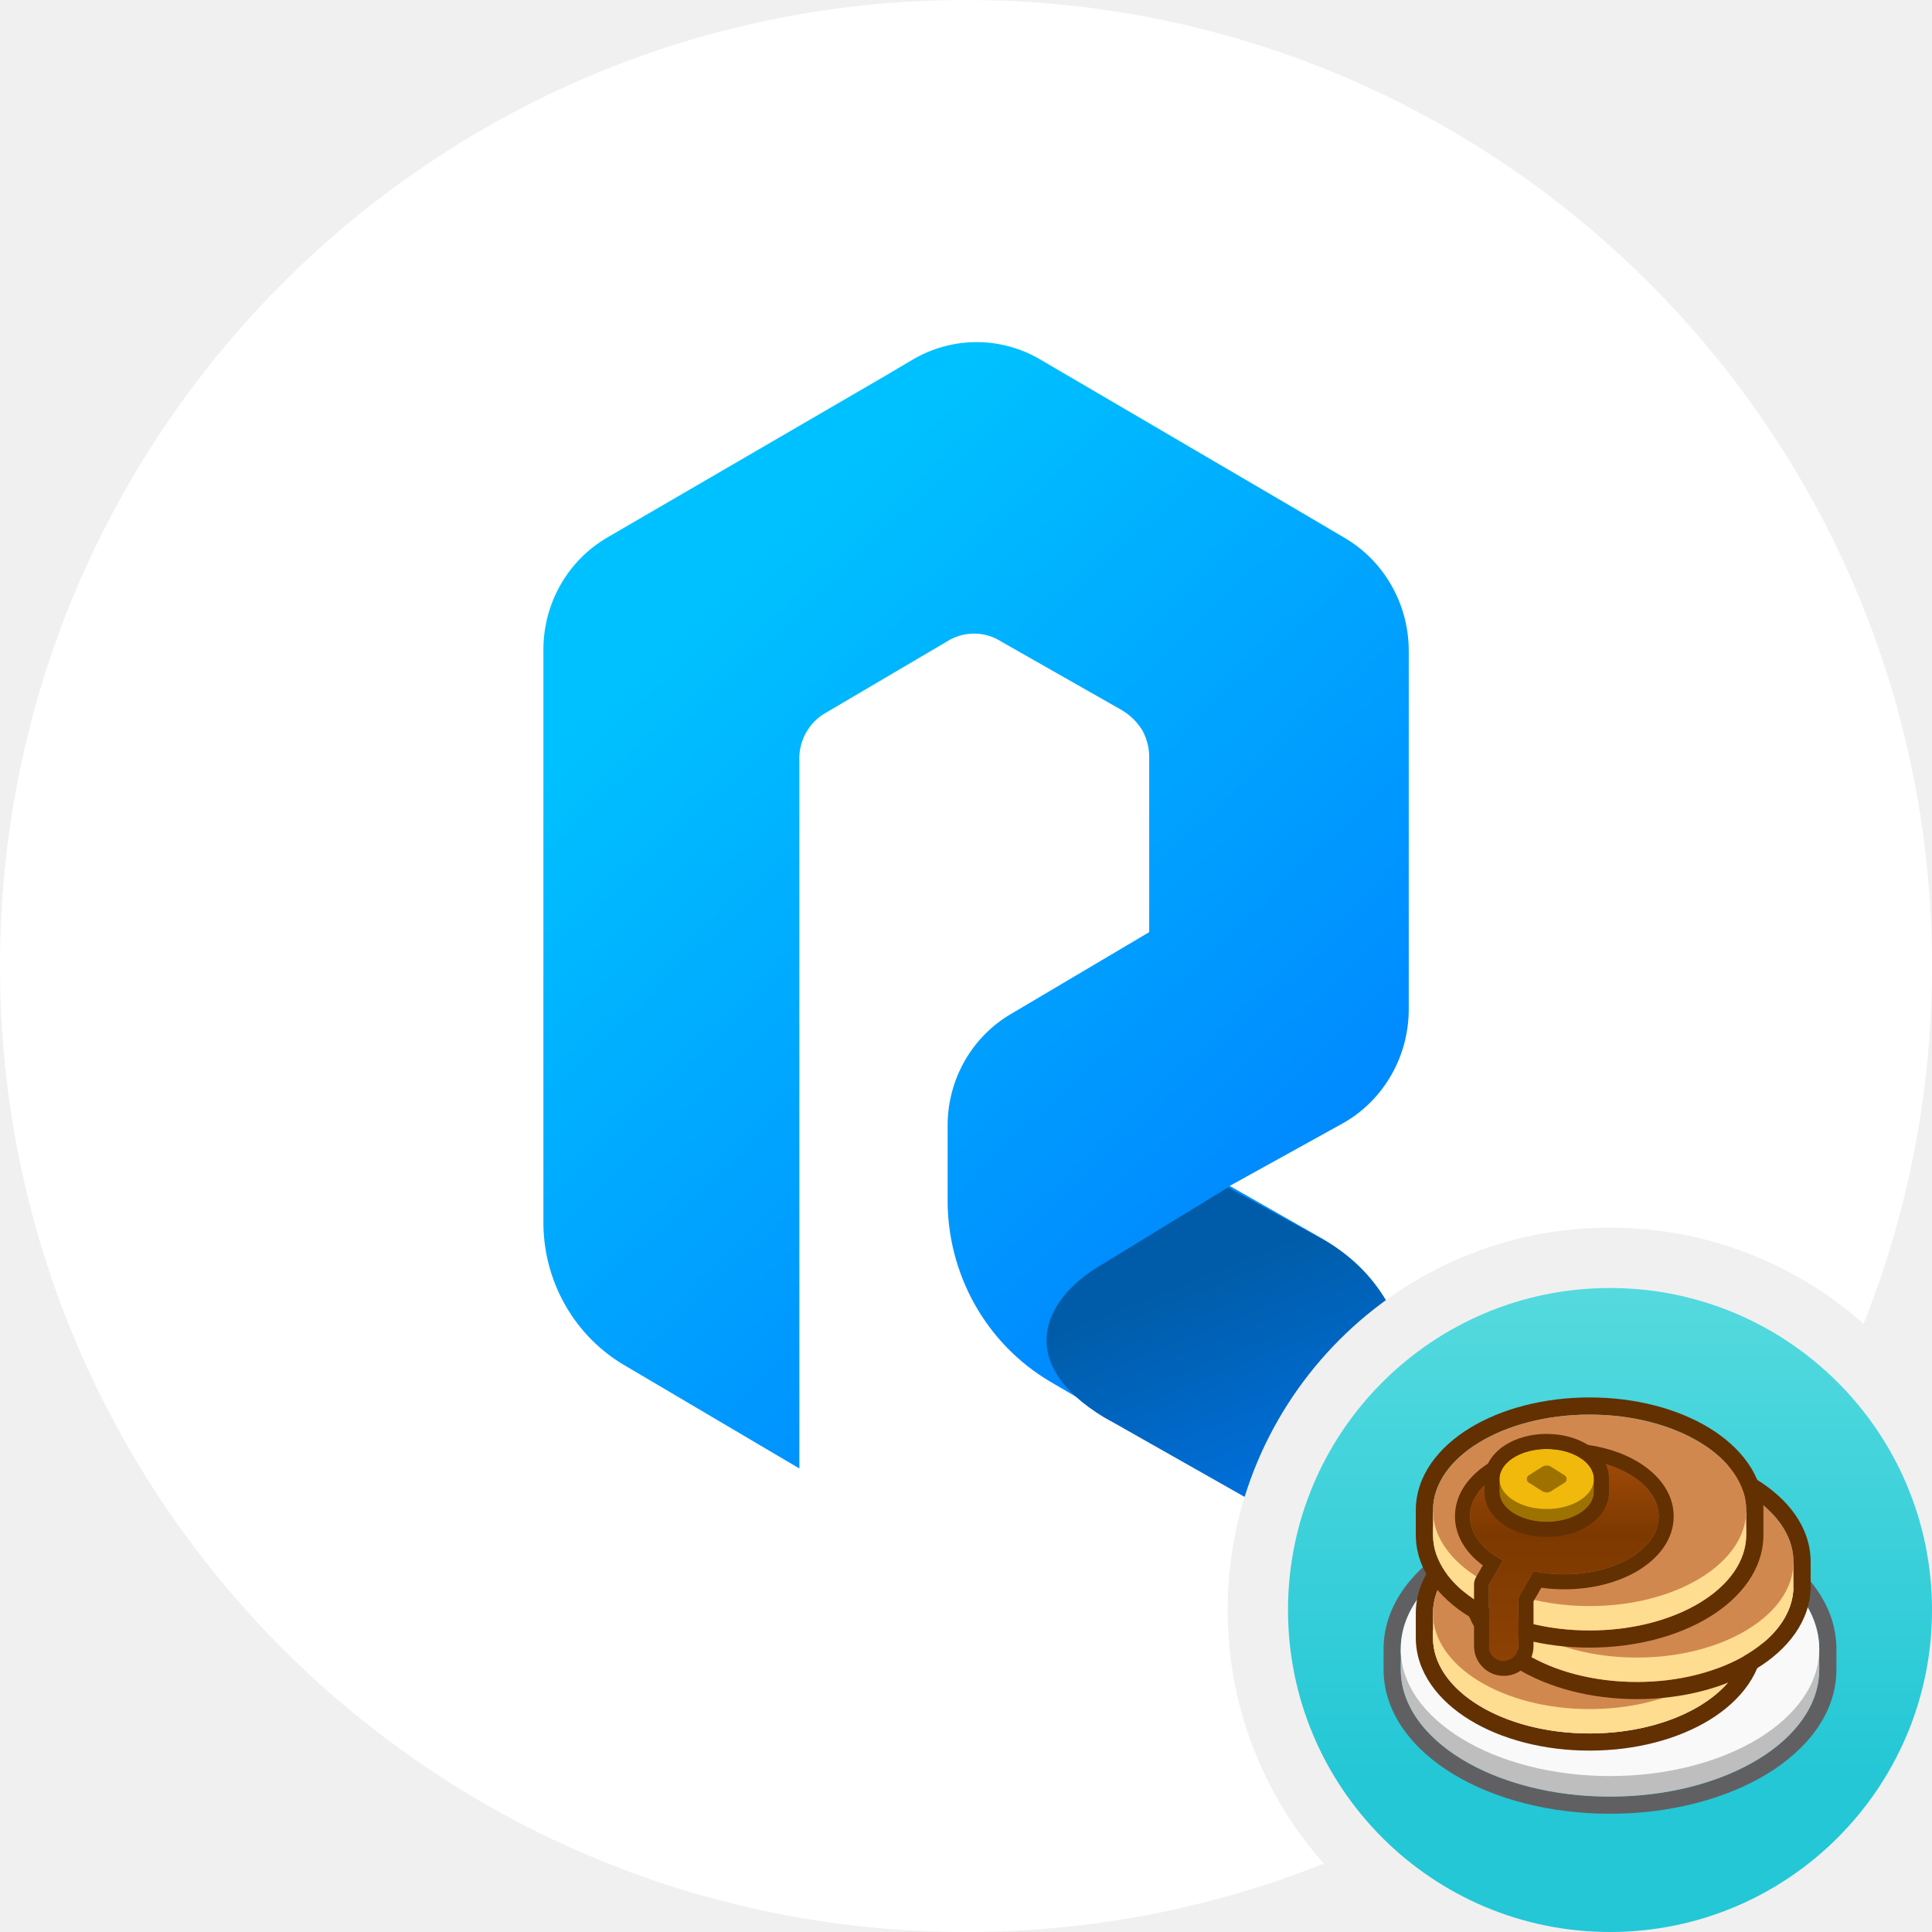
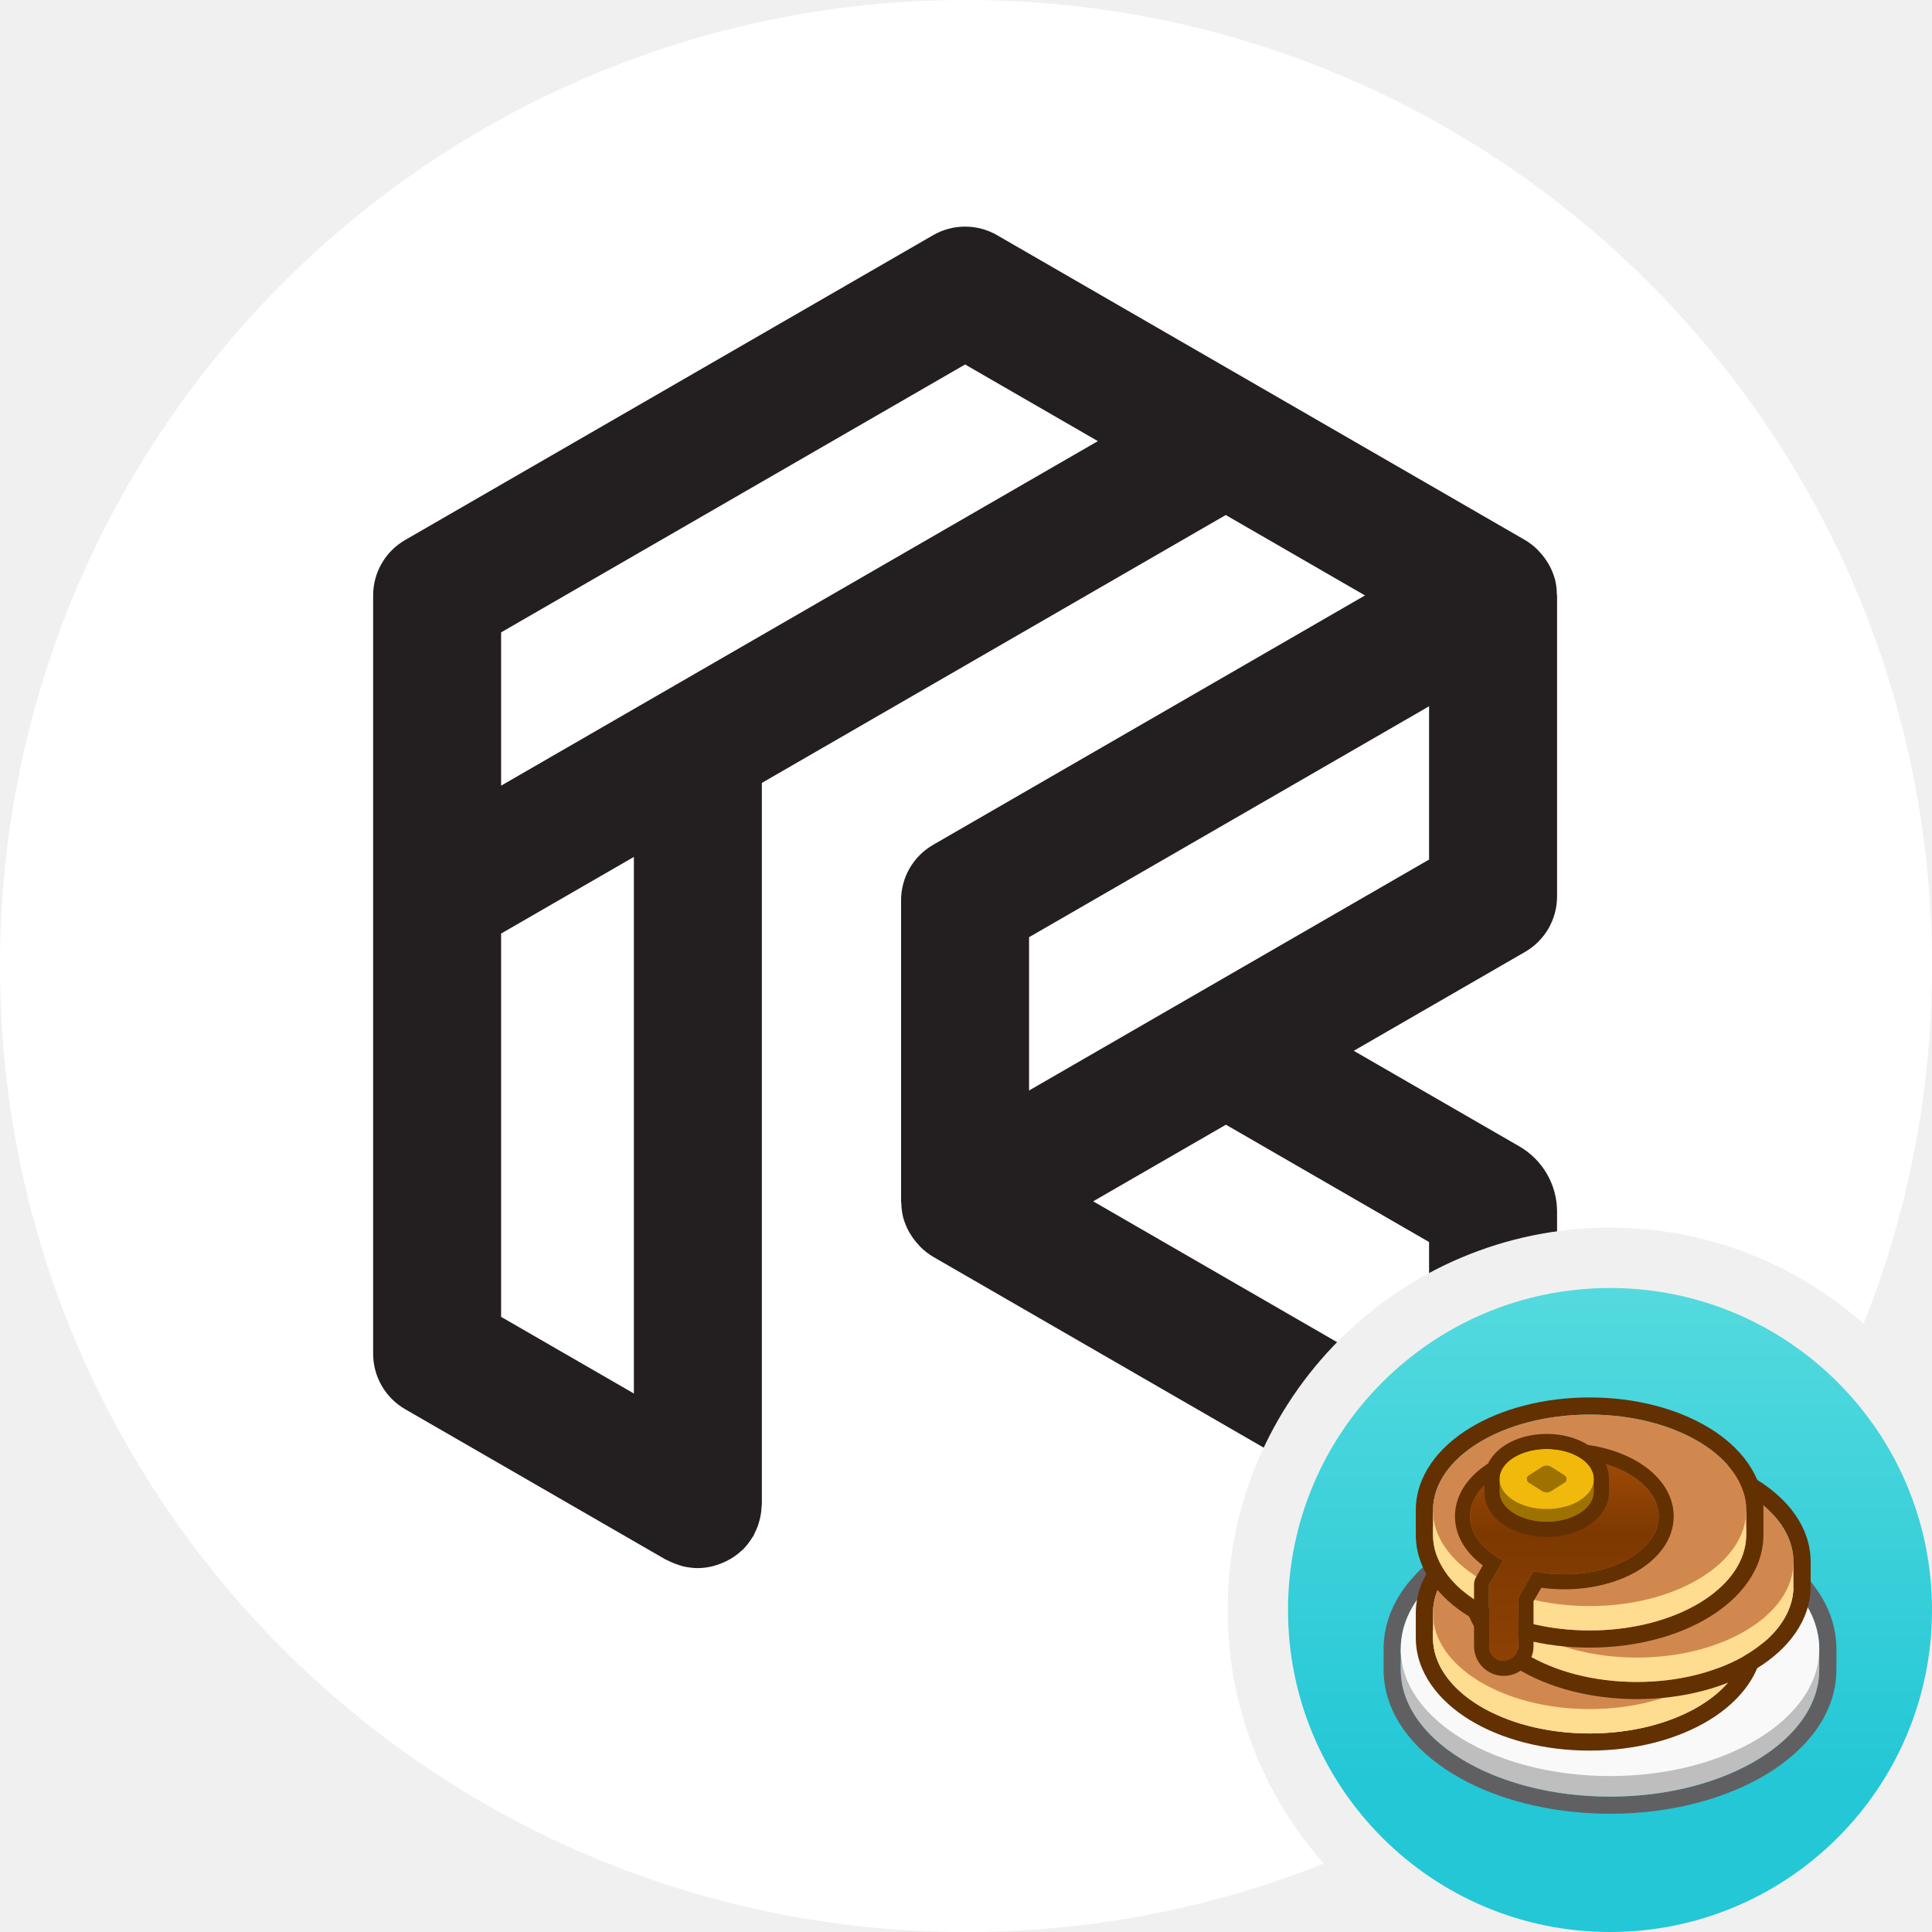
- <svg xmlns="http://www.w3.org/2000/svg" width="96" height="96" fill="none" viewBox="0 0 96 96">
-   <mask id="mask0" width="96" height="96" x="0" y="0" mask-type="alpha" maskUnits="userSpaceOnUse">
-     <path fill="#C4C4C4" fill-rule="evenodd" d="M96 0H0V96H69.749C64.487 92.621 61 86.718 61 80C61 69.507 69.507 61 80 61C86.718 61 92.621 64.487 96 69.749V0Z" clip-rule="evenodd" />
+ <svg xmlns="http://www.w3.org/2000/svg" width="96" height="96" viewBox="0 0 96 96" fill="none">
+   <mask id="mask0" mask-type="alpha" maskUnits="userSpaceOnUse" x="0" y="0" width="96" height="96">
+     <path fill-rule="evenodd" clip-rule="evenodd" d="M96 0H0V96H69.749C64.487 92.621 61 86.718 61 80C61 69.507 69.507 61 80 61C86.718 61 92.621 64.487 96 69.749V0Z" fill="#C4C4C4" />
  </mask>
  <g mask="url(#mask0)">
-     <circle cx="48" cy="48" r="48" fill="#fff" />
-     <path fill="url(#paint0_linear)" d="M69.796 68.912V79L53.381 69.354L52.183 68.652C50.624 67.733 49.331 66.41 48.435 64.816C47.54 63.222 47.074 61.414 47.086 59.577V56.015C47.071 54.863 47.361 53.728 47.927 52.73C48.492 51.732 49.311 50.909 50.297 50.347L57.103 46.317V37.736C57.122 37.238 57.008 36.743 56.771 36.306C56.518 35.888 56.168 35.54 55.752 35.292L49.762 31.886C49.354 31.623 48.881 31.483 48.398 31.483C47.916 31.483 47.443 31.623 47.035 31.886L41.071 35.396C40.644 35.627 40.291 35.977 40.051 36.406C39.812 36.834 39.697 37.322 39.72 37.815V72.968L31.13 67.898C29.861 67.178 28.807 66.121 28.08 64.839C27.352 63.557 26.98 62.098 27.001 60.617V32.406C26.98 31.246 27.267 30.101 27.832 29.094C28.398 28.087 29.221 27.255 30.213 26.686L44.027 18.652L45.302 17.898C46.279 17.31 47.392 17 48.526 17C49.66 17 50.773 17.31 51.75 17.898L64.494 25.36L66.788 26.712C67.773 27.283 68.59 28.111 69.154 29.113C69.719 30.114 70.011 31.251 70 32.406V50.087C70.011 51.242 69.719 52.379 69.154 53.38C68.59 54.382 67.773 55.211 66.788 55.781L61.104 58.927L65.667 61.527C66.936 62.247 67.99 63.303 68.717 64.585C69.444 65.868 69.817 67.327 69.796 68.808" />
-     <path fill="url(#paint1_linear)" d="M69.999 68.845C70.021 67.369 69.636 65.915 68.885 64.638C68.133 63.36 67.044 62.307 65.732 61.591L61.018 59L54.538 62.964C51.904 64.57 50.35 67.679 54.854 70.425L55.46 70.762L69.999 79V68.845Z" />
+     <circle cx="48" cy="48" r="48" fill="white" />
+     <path d="M77.37 44.547V29.587C77.37 29.558 77.359 29.531 77.358 29.504C77.355 29.253 77.322 29.004 77.26 28.761C77.26 28.753 77.254 28.746 77.251 28.738C77.185 28.508 77.092 28.285 76.976 28.075C76.942 28.013 76.904 27.955 76.867 27.897C76.766 27.739 76.652 27.59 76.524 27.452C76.478 27.401 76.435 27.348 76.385 27.3C76.202 27.121 75.999 26.965 75.779 26.835L49.545 11.686C49.061 11.407 48.513 11.26 47.955 11.26C47.397 11.26 46.848 11.407 46.365 11.686L20.13 26.833C19.647 27.112 19.245 27.514 18.966 27.997C18.687 28.481 18.541 29.029 18.541 29.587V67.268C18.541 67.826 18.688 68.375 18.967 68.858C19.246 69.341 19.648 69.743 20.131 70.022L33.086 77.498C33.125 77.519 33.166 77.526 33.203 77.547C33.374 77.636 33.553 77.71 33.737 77.767C33.806 77.787 33.871 77.814 33.94 77.829C34.171 77.884 34.408 77.914 34.646 77.918C34.655 77.918 34.665 77.918 34.676 77.918H34.682C34.93 77.916 35.178 77.884 35.419 77.823C35.485 77.807 35.549 77.783 35.614 77.762C35.791 77.708 35.961 77.638 36.125 77.555C36.192 77.52 36.257 77.487 36.322 77.448C36.51 77.335 36.685 77.203 36.845 77.054C36.868 77.032 36.894 77.017 36.917 76.995C37.095 76.814 37.251 76.612 37.381 76.394C37.395 76.37 37.418 76.354 37.431 76.328C37.462 76.275 37.478 76.219 37.505 76.165C37.558 76.063 37.605 75.958 37.646 75.851C37.683 75.754 37.711 75.657 37.735 75.558C37.763 75.46 37.786 75.36 37.803 75.26C37.822 75.146 37.833 75.032 37.837 74.918C37.841 74.856 37.856 74.8 37.856 74.74V38.903L60.907 25.591L67.825 29.587L46.365 41.98C45.881 42.259 45.48 42.66 45.2 43.143C44.921 43.627 44.774 44.175 44.774 44.733V59.693C44.774 59.723 44.785 59.749 44.786 59.777C44.789 60.028 44.822 60.277 44.885 60.52C44.885 60.529 44.891 60.535 44.893 60.542C44.959 60.774 45.051 60.997 45.168 61.207C45.203 61.269 45.24 61.327 45.278 61.385C45.378 61.544 45.492 61.692 45.619 61.83C45.666 61.882 45.708 61.934 45.761 61.983C45.942 62.162 46.145 62.318 46.365 62.448L72.6 77.595C73.084 77.874 73.633 78.021 74.191 78.021C74.75 78.02 75.299 77.873 75.782 77.593C76.266 77.314 76.667 76.912 76.946 76.427C77.224 75.943 77.371 75.394 77.37 74.836V60.199C77.368 59.544 77.195 58.901 76.867 58.333C76.539 57.766 76.068 57.295 75.501 56.966L67.268 52.214L75.777 47.301C76.261 47.022 76.663 46.621 76.942 46.138C77.222 45.654 77.369 45.106 77.37 44.547V44.547ZM31.497 69.242L24.9 65.434V46.388L31.497 42.58V69.242ZM24.9 39.039V31.422L47.955 18.111L54.552 21.919L24.9 39.039ZM71.01 61.716V69.331L54.319 59.693L60.916 55.886L71.01 61.716ZM71.01 42.711L51.134 54.186V46.569L71.01 35.095V42.711Z" fill="#231F20" />
  </g>
-   <circle cx="80" cy="80" r="16" fill="url(#paint2_linear)" />
-   <path fill="#606063" fill-rule="evenodd" d="M69.607 81.758C69.605 81.818 69.603 81.878 69.603 81.938C69.603 82.165 69.623 82.39 69.662 82.611H69.603V82.959C69.603 83.129 69.614 83.298 69.636 83.464C70.059 86.715 74.538 89.272 80 89.272C85.462 89.272 89.941 86.715 90.364 83.464C90.386 83.298 90.397 83.129 90.397 82.959V82.611H90.338C90.377 82.39 90.397 82.165 90.397 81.938C90.397 81.878 90.395 81.818 90.393 81.758C90.236 78.355 85.643 75.625 80 75.625C74.357 75.625 69.764 78.355 69.607 81.758ZM68.753 81.758C68.831 79.681 70.242 77.937 72.206 76.745C74.241 75.509 76.999 74.772 80 74.772C83.001 74.772 85.759 75.509 87.794 76.745C89.758 77.937 91.169 79.681 91.247 81.758H91.25V82.959C91.25 85.115 89.815 86.925 87.794 88.152C85.759 89.388 83.001 90.125 80 90.125C76.999 90.125 74.241 89.388 72.206 88.152C70.185 86.925 68.75 85.115 68.75 82.959V81.758H68.753Z" clip-rule="evenodd" />
-   <path fill="#BEBEBE" d="M90.397 82.959C90.397 86.446 85.742 89.272 80 89.272C74.258 89.272 69.603 86.446 69.603 82.959V81.96H90.397V82.959Z" />
-   <path fill="#FAF9FA" d="M90.397 81.938C90.397 85.424 85.742 88.251 80 88.251C74.258 88.251 69.603 85.424 69.603 81.938C69.603 78.451 74.258 75.625 80 75.625C85.742 75.625 90.397 78.451 90.397 81.938Z" />
-   <path fill="#633001" fill-rule="evenodd" d="M71.203 80.154C71.203 80.158 71.203 80.162 71.203 80.166C71.203 80.453 71.244 80.734 71.324 81.007H71.203V81.377C71.203 81.54 71.216 81.702 71.242 81.861C71.639 84.261 74.955 86.134 78.987 86.134C83.019 86.134 86.335 84.261 86.731 81.861C86.758 81.702 86.771 81.54 86.771 81.377V81.007H86.65C86.728 80.742 86.769 80.469 86.771 80.19C86.771 80.182 86.771 80.174 86.771 80.166C86.771 80.162 86.771 80.158 86.771 80.154C86.761 77.533 83.28 75.409 78.987 75.409C74.694 75.409 71.213 77.533 71.203 80.154ZM70.35 80.154H70.35V81.377C70.35 83.1 71.489 84.523 73.038 85.469C74.601 86.424 76.707 86.987 78.987 86.987C81.267 86.987 83.373 86.424 84.936 85.469C86.485 84.523 87.624 83.1 87.624 81.377V80.193C87.624 80.184 87.624 80.175 87.624 80.166C87.624 78.443 86.485 77.021 84.936 76.075C83.373 75.119 81.267 74.556 78.987 74.556C76.707 74.556 74.601 75.119 73.038 76.075C71.493 77.019 70.355 78.436 70.35 80.154Z" clip-rule="evenodd" />
-   <path fill="#FEDC90" d="M86.771 81.377C86.771 84.005 83.286 86.135 78.987 86.135C74.688 86.135 71.203 84.005 71.203 81.377V80.261H86.771V81.377Z" />
-   <path fill="#D1884F" d="M86.771 80.166C86.771 82.794 83.286 84.924 78.987 84.924C74.688 84.924 71.203 82.794 71.203 80.166C71.203 77.539 74.688 75.409 78.987 75.409C83.286 75.409 86.771 77.539 86.771 80.166Z" />
-   <path fill="#633001" fill-rule="evenodd" d="M73.549 77.595C73.549 77.599 73.549 77.603 73.549 77.607C73.549 77.894 73.59 78.175 73.67 78.448H73.549V78.818C73.549 78.981 73.562 79.142 73.588 79.301C73.985 81.702 77.301 83.575 81.333 83.575C85.365 83.575 88.681 81.702 89.078 79.301C89.104 79.142 89.117 78.981 89.117 78.818V78.448H88.996C89.074 78.183 89.115 77.909 89.117 77.631C89.117 77.623 89.117 77.615 89.117 77.607C89.117 77.603 89.117 77.599 89.117 77.595C89.107 74.973 85.626 72.85 81.333 72.85C77.04 72.85 73.559 74.973 73.549 77.595ZM72.696 77.595H72.696V78.818C72.696 80.541 73.835 81.963 75.384 82.91C76.947 83.865 79.053 84.428 81.333 84.428C83.613 84.428 85.719 83.865 87.282 82.91C88.831 81.963 89.97 80.541 89.97 78.818V77.634C89.97 77.625 89.97 77.616 89.97 77.607C89.97 75.884 88.831 74.462 87.282 73.515C85.719 72.56 83.613 71.997 81.333 71.997C79.053 71.997 76.947 72.56 75.384 73.515C73.839 74.46 72.701 75.877 72.696 77.595Z" clip-rule="evenodd" />
-   <path fill="#FEDC90" d="M89.117 78.818C89.117 81.445 85.632 83.575 81.333 83.575C77.034 83.575 73.549 81.445 73.549 78.818V77.702H89.117V78.818Z" />
-   <path fill="#D1884F" d="M89.117 77.607C89.117 80.234 85.632 82.364 81.333 82.364C77.034 82.364 73.549 80.234 73.549 77.607C73.549 74.98 77.034 72.85 81.333 72.85C85.632 72.85 89.117 74.98 89.117 77.607Z" />
-   <path fill="#633001" fill-rule="evenodd" d="M71.203 75.036C71.203 75.04 71.203 75.044 71.203 75.048C71.203 75.335 71.244 75.616 71.324 75.889H71.203V76.259C71.203 76.422 71.216 76.583 71.242 76.742C71.639 79.142 74.955 81.016 78.987 81.016C83.019 81.016 86.335 79.142 86.731 76.742C86.758 76.583 86.771 76.422 86.771 76.259V75.889H86.65C86.728 75.623 86.769 75.35 86.771 75.071C86.771 75.063 86.771 75.056 86.771 75.048C86.771 75.044 86.771 75.04 86.771 75.036C86.761 72.414 83.28 70.291 78.987 70.291C74.694 70.291 71.213 72.414 71.203 75.036ZM70.35 75.036H70.35V76.259C70.35 77.982 71.489 79.404 73.038 80.35C74.601 81.306 76.707 81.869 78.987 81.869C81.267 81.869 83.373 81.306 84.936 80.35C86.485 79.404 87.624 77.982 87.624 76.259V75.074C87.624 75.066 87.624 75.057 87.624 75.048C87.624 73.325 86.485 71.902 84.936 70.956C83.373 70.001 81.267 69.438 78.987 69.438C76.707 69.438 74.601 70.001 73.038 70.956C71.493 71.9 70.355 73.318 70.35 75.036Z" clip-rule="evenodd" />
-   <path fill="#FEDC90" d="M86.771 76.259C86.771 78.886 83.286 81.016 78.987 81.016C74.688 81.016 71.203 78.886 71.203 76.259V75.143H86.771V76.259Z" />
-   <path fill="#D1884F" d="M86.771 75.048C86.771 77.675 83.286 79.805 78.987 79.805C74.688 79.805 71.203 77.675 71.203 75.048C71.203 72.421 74.688 70.291 78.987 70.291C83.286 70.291 86.771 72.421 86.771 75.048Z" />
-   <path fill="url(#paint3_linear)" fill-rule="evenodd" d="M73.044 75.344C73.044 76.221 73.681 77.007 74.687 77.535L73.99 78.742L73.99 78.742H73.99V81.796C73.99 82.2 74.317 82.527 74.721 82.527C75.125 82.527 75.453 82.2 75.453 81.796V79.367L76.202 78.069C76.681 78.171 77.196 78.226 77.731 78.226C80.32 78.226 82.419 76.935 82.419 75.344C82.419 73.752 80.32 72.462 77.731 72.462C75.142 72.462 73.044 73.752 73.044 75.344Z" clip-rule="evenodd" />
-   <path fill="#633001" fill-rule="evenodd" d="M74.687 77.535C74.576 77.477 74.469 77.415 74.367 77.35C73.548 76.831 73.044 76.124 73.044 75.344C73.044 73.752 75.142 72.462 77.731 72.462C80.32 72.462 82.419 73.752 82.419 75.344C82.419 76.935 80.32 78.226 77.731 78.226C77.196 78.226 76.681 78.171 76.202 78.069L75.453 79.367V81.796C75.453 82.2 75.125 82.527 74.721 82.527C74.317 82.527 73.99 82.2 73.99 81.796V78.742L74.687 77.535ZM73.244 78.755V81.796C73.244 82.612 73.905 83.274 74.721 83.274C75.537 83.274 76.199 82.612 76.199 81.796V79.567L76.588 78.894C76.957 78.945 77.34 78.972 77.731 78.972C79.141 78.972 80.453 78.622 81.437 78.017C82.408 77.42 83.165 76.496 83.165 75.344C83.165 74.192 82.408 73.267 81.437 72.67C80.453 72.065 79.141 71.716 77.731 71.716C76.322 71.716 75.01 72.065 74.026 72.67C73.054 73.267 72.297 74.192 72.297 75.344C72.297 76.355 72.877 77.188 73.681 77.784L73.349 78.36C73.317 78.413 73.292 78.47 73.274 78.531C73.252 78.604 73.242 78.68 73.244 78.755Z" clip-rule="evenodd" />
-   <path fill="#9E7200" d="M74.508 74.129C74.508 74.954 75.559 75.622 76.854 75.622C78.15 75.622 79.2 74.954 79.2 74.129C79.2 73.305 78.15 72.637 76.854 72.637C75.559 72.637 74.508 73.305 74.508 74.129Z" />
-   <path fill="#9E7200" d="M74.508 73.49H79.2V74.13H74.508V73.49Z" />
-   <path fill="#F0B90B" d="M74.508 73.49C74.508 74.314 75.559 74.983 76.854 74.983C78.15 74.983 79.2 74.314 79.2 73.49C79.2 72.665 78.15 71.997 76.854 71.997C75.559 71.997 74.508 72.665 74.508 73.49Z" />
-   <path fill="#9E7200" d="M75.964 73.31L76.625 72.889C76.765 72.8 76.944 72.8 77.083 72.889L77.745 73.31C77.876 73.394 77.876 73.586 77.745 73.67L77.083 74.09C76.944 74.179 76.765 74.179 76.625 74.09L75.964 73.67C75.832 73.586 75.832 73.394 75.964 73.31Z" />
-   <path fill="#633001" fill-rule="evenodd" d="M74.795 71.804C75.356 71.447 76.086 71.25 76.854 71.25C77.622 71.25 78.352 71.447 78.914 71.804C79.467 72.156 79.947 72.734 79.947 73.49V74.13C79.947 74.886 79.467 75.463 78.914 75.815C78.352 76.172 77.622 76.369 76.854 76.369C76.086 76.369 75.356 76.172 74.795 75.815C74.242 75.463 73.762 74.886 73.762 74.13V73.49C73.762 72.734 74.242 72.156 74.795 71.804ZM76.854 71.997C75.559 71.997 74.508 72.665 74.508 73.49V74.13C74.508 74.954 75.559 75.623 76.854 75.623C78.15 75.623 79.2 74.954 79.2 74.13V73.49C79.2 72.665 78.15 71.997 76.854 71.997Z" clip-rule="evenodd" />
+   <circle cx="80" cy="80" r="16" fill="url(#paint0_linear)" />
+   <path fill-rule="evenodd" clip-rule="evenodd" d="M69.607 81.758C69.605 81.818 69.603 81.878 69.603 81.938C69.603 82.165 69.623 82.39 69.662 82.611H69.603V82.959C69.603 83.129 69.614 83.298 69.636 83.464C70.059 86.715 74.538 89.272 80 89.272C85.462 89.272 89.941 86.715 90.364 83.464C90.386 83.298 90.397 83.129 90.397 82.959V82.611H90.338C90.377 82.39 90.397 82.165 90.397 81.938C90.397 81.878 90.395 81.818 90.393 81.758C90.236 78.355 85.643 75.625 80 75.625C74.357 75.625 69.764 78.355 69.607 81.758ZM68.753 81.758C68.831 79.681 70.242 77.937 72.206 76.745C74.241 75.509 76.999 74.772 80 74.772C83.001 74.772 85.759 75.509 87.794 76.745C89.758 77.937 91.169 79.681 91.247 81.758H91.25V82.959C91.25 85.115 89.815 86.925 87.794 88.152C85.759 89.388 83.001 90.125 80 90.125C76.999 90.125 74.241 89.388 72.206 88.152C70.185 86.925 68.75 85.115 68.75 82.959V81.758H68.753Z" fill="#606063" />
+   <path d="M90.397 82.959C90.397 86.446 85.742 89.272 80 89.272C74.258 89.272 69.603 86.446 69.603 82.959V81.96H90.397V82.959Z" fill="#BEBEBE" />
+   <path d="M90.397 81.938C90.397 85.424 85.742 88.251 80 88.251C74.258 88.251 69.603 85.424 69.603 81.938C69.603 78.451 74.258 75.625 80 75.625C85.742 75.625 90.397 78.451 90.397 81.938Z" fill="#FAF9FA" />
+   <path fill-rule="evenodd" clip-rule="evenodd" d="M71.203 80.154C71.203 80.158 71.203 80.162 71.203 80.166C71.203 80.453 71.244 80.734 71.324 81.007H71.203V81.377C71.203 81.54 71.216 81.702 71.242 81.861C71.639 84.261 74.955 86.134 78.987 86.134C83.019 86.134 86.335 84.261 86.731 81.861C86.758 81.702 86.771 81.54 86.771 81.377V81.007H86.65C86.728 80.742 86.769 80.469 86.771 80.19C86.771 80.182 86.771 80.174 86.771 80.166C86.771 80.162 86.771 80.158 86.771 80.154C86.761 77.533 83.28 75.409 78.987 75.409C74.694 75.409 71.213 77.533 71.203 80.154ZM70.35 80.154H70.35V81.377C70.35 83.1 71.489 84.523 73.038 85.469C74.601 86.424 76.707 86.987 78.987 86.987C81.267 86.987 83.373 86.424 84.936 85.469C86.485 84.523 87.624 83.1 87.624 81.377V80.193C87.624 80.184 87.624 80.175 87.624 80.166C87.624 78.443 86.485 77.021 84.936 76.075C83.373 75.119 81.267 74.556 78.987 74.556C76.707 74.556 74.601 75.119 73.038 76.075C71.493 77.019 70.355 78.436 70.35 80.154Z" fill="#633001" />
+   <path d="M86.771 81.377C86.771 84.005 83.286 86.135 78.987 86.135C74.688 86.135 71.203 84.005 71.203 81.377V80.261H86.771V81.377Z" fill="#FEDC90" />
+   <path d="M86.771 80.166C86.771 82.794 83.286 84.924 78.987 84.924C74.688 84.924 71.203 82.794 71.203 80.166C71.203 77.539 74.688 75.409 78.987 75.409C83.286 75.409 86.771 77.539 86.771 80.166Z" fill="#D1884F" />
+   <path fill-rule="evenodd" clip-rule="evenodd" d="M73.549 77.595C73.549 77.599 73.549 77.603 73.549 77.607C73.549 77.894 73.59 78.175 73.67 78.448H73.549V78.818C73.549 78.981 73.562 79.142 73.588 79.301C73.985 81.702 77.301 83.575 81.333 83.575C85.365 83.575 88.681 81.702 89.078 79.301C89.104 79.142 89.117 78.981 89.117 78.818V78.448H88.996C89.074 78.183 89.115 77.909 89.117 77.631C89.117 77.623 89.117 77.615 89.117 77.607C89.117 77.603 89.117 77.599 89.117 77.595C89.107 74.973 85.626 72.85 81.333 72.85C77.04 72.85 73.559 74.973 73.549 77.595ZM72.696 77.595H72.696V78.818C72.696 80.541 73.835 81.963 75.384 82.91C76.947 83.865 79.053 84.428 81.333 84.428C83.613 84.428 85.719 83.865 87.282 82.91C88.831 81.963 89.97 80.541 89.97 78.818V77.634C89.97 77.625 89.97 77.616 89.97 77.607C89.97 75.884 88.831 74.462 87.282 73.515C85.719 72.56 83.613 71.997 81.333 71.997C79.053 71.997 76.947 72.56 75.384 73.515C73.839 74.46 72.701 75.877 72.696 77.595Z" fill="#633001" />
+   <path d="M89.117 78.818C89.117 81.445 85.632 83.575 81.333 83.575C77.034 83.575 73.549 81.445 73.549 78.818V77.702H89.117V78.818Z" fill="#FEDC90" />
+   <path d="M89.117 77.607C89.117 80.234 85.632 82.364 81.333 82.364C77.034 82.364 73.549 80.234 73.549 77.607C73.549 74.98 77.034 72.85 81.333 72.85C85.632 72.85 89.117 74.98 89.117 77.607Z" fill="#D1884F" />
+   <path fill-rule="evenodd" clip-rule="evenodd" d="M71.203 75.036C71.203 75.04 71.203 75.044 71.203 75.048C71.203 75.335 71.244 75.616 71.324 75.889H71.203V76.259C71.203 76.422 71.216 76.583 71.242 76.742C71.639 79.142 74.955 81.016 78.987 81.016C83.019 81.016 86.335 79.142 86.731 76.742C86.758 76.583 86.771 76.422 86.771 76.259V75.889H86.65C86.728 75.623 86.769 75.35 86.771 75.071C86.771 75.063 86.771 75.056 86.771 75.048C86.771 75.044 86.771 75.04 86.771 75.036C86.761 72.414 83.28 70.291 78.987 70.291C74.694 70.291 71.213 72.414 71.203 75.036ZM70.35 75.036H70.35V76.259C70.35 77.982 71.489 79.404 73.038 80.35C74.601 81.306 76.707 81.869 78.987 81.869C81.267 81.869 83.373 81.306 84.936 80.35C86.485 79.404 87.624 77.982 87.624 76.259V75.074C87.624 75.066 87.624 75.057 87.624 75.048C87.624 73.325 86.485 71.902 84.936 70.956C83.373 70.001 81.267 69.438 78.987 69.438C76.707 69.438 74.601 70.001 73.038 70.956C71.493 71.9 70.355 73.318 70.35 75.036Z" fill="#633001" />
+   <path d="M86.771 76.259C86.771 78.886 83.286 81.016 78.987 81.016C74.688 81.016 71.203 78.886 71.203 76.259V75.143H86.771V76.259Z" fill="#FEDC90" />
+   <path d="M86.771 75.048C86.771 77.675 83.286 79.805 78.987 79.805C74.688 79.805 71.203 77.675 71.203 75.048C71.203 72.421 74.688 70.291 78.987 70.291C83.286 70.291 86.771 72.421 86.771 75.048Z" fill="#D1884F" />
+   <path fill-rule="evenodd" clip-rule="evenodd" d="M73.044 75.344C73.044 76.221 73.681 77.007 74.687 77.535L73.99 78.742L73.99 78.742H73.99V81.796C73.99 82.2 74.317 82.527 74.721 82.527C75.125 82.527 75.453 82.2 75.453 81.796V79.367L76.202 78.069C76.681 78.171 77.196 78.226 77.731 78.226C80.32 78.226 82.419 76.935 82.419 75.344C82.419 73.752 80.32 72.462 77.731 72.462C75.142 72.462 73.044 73.752 73.044 75.344Z" fill="url(#paint1_linear)" />
+   <path fill-rule="evenodd" clip-rule="evenodd" d="M74.687 77.535C74.576 77.477 74.469 77.415 74.367 77.35C73.548 76.831 73.044 76.124 73.044 75.344C73.044 73.752 75.142 72.462 77.731 72.462C80.32 72.462 82.419 73.752 82.419 75.344C82.419 76.935 80.32 78.226 77.731 78.226C77.196 78.226 76.681 78.171 76.202 78.069L75.453 79.367V81.796C75.453 82.2 75.125 82.527 74.721 82.527C74.317 82.527 73.99 82.2 73.99 81.796V78.742L74.687 77.535ZM73.244 78.755V81.796C73.244 82.612 73.905 83.274 74.721 83.274C75.537 83.274 76.199 82.612 76.199 81.796V79.567L76.588 78.894C76.957 78.945 77.34 78.972 77.731 78.972C79.141 78.972 80.453 78.622 81.437 78.017C82.408 77.42 83.165 76.496 83.165 75.344C83.165 74.192 82.408 73.267 81.437 72.67C80.453 72.065 79.141 71.716 77.731 71.716C76.322 71.716 75.01 72.065 74.026 72.67C73.054 73.267 72.297 74.192 72.297 75.344C72.297 76.355 72.877 77.188 73.681 77.784L73.349 78.36C73.317 78.413 73.292 78.47 73.274 78.531C73.252 78.604 73.242 78.68 73.244 78.755Z" fill="#633001" />
+   <path d="M74.508 74.129C74.508 74.954 75.559 75.622 76.854 75.622C78.15 75.622 79.2 74.954 79.2 74.129C79.2 73.305 78.15 72.637 76.854 72.637C75.559 72.637 74.508 73.305 74.508 74.129Z" fill="#9E7200" />
+   <path d="M74.508 73.49H79.2V74.13H74.508V73.49Z" fill="#9E7200" />
+   <path d="M74.508 73.49C74.508 74.314 75.559 74.983 76.854 74.983C78.15 74.983 79.2 74.314 79.2 73.49C79.2 72.665 78.15 71.997 76.854 71.997C75.559 71.997 74.508 72.665 74.508 73.49Z" fill="#F0B90B" />
+   <path d="M75.964 73.31L76.625 72.889C76.765 72.8 76.944 72.8 77.083 72.889L77.745 73.31C77.876 73.394 77.876 73.586 77.745 73.67L77.083 74.09C76.944 74.179 76.765 74.179 76.625 74.09L75.964 73.67C75.832 73.586 75.832 73.394 75.964 73.31Z" fill="#9E7200" />
+   <path fill-rule="evenodd" clip-rule="evenodd" d="M74.795 71.804C75.356 71.447 76.086 71.25 76.854 71.25C77.622 71.25 78.352 71.447 78.914 71.804C79.467 72.156 79.947 72.734 79.947 73.49V74.13C79.947 74.886 79.467 75.463 78.914 75.815C78.352 76.172 77.622 76.369 76.854 76.369C76.086 76.369 75.356 76.172 74.795 75.815C74.242 75.463 73.762 74.886 73.762 74.13V73.49C73.762 72.734 74.242 72.156 74.795 71.804ZM76.854 71.997C75.559 71.997 74.508 72.665 74.508 73.49V74.13C74.508 74.954 75.559 75.623 76.854 75.623C78.15 75.623 79.2 74.954 79.2 74.13V73.49C79.2 72.665 78.15 71.997 76.854 71.997Z" fill="#633001" />
  <defs>
-     <linearGradient id="paint0_linear" x1="34.163" x2="73.398" y1="31.21" y2="72.683" gradientUnits="userSpaceOnUse">
-       <stop stop-color="#00C1FF" />
-       <stop offset="1" stop-color="#0073FF" />
+     <linearGradient id="paint0_linear" x1="80" y1="64" x2="80" y2="96" gradientUnits="userSpaceOnUse">
+       <stop stop-color="#54DADE" />
+       <stop offset="0.762" stop-color="#24C7D6" />
    </linearGradient>
-     <linearGradient id="paint1_linear" x1="66.838" x2="59.645" y1="81.176" y2="63.217" gradientUnits="userSpaceOnUse">
-       <stop stop-color="#007DFF" />
-       <stop offset="1" stop-color="#005CA8" />
-     </linearGradient>
-     <linearGradient id="paint2_linear" x1="80" x2="80" y1="64" y2="96" gradientUnits="userSpaceOnUse">
-       <stop stop-color="#54DADE" />
-       <stop offset=".762" stop-color="#24C7D6" />
-     </linearGradient>
-     <linearGradient id="paint3_linear" x1="77.782" x2="77.782" y1="72.558" y2="82.451" gradientUnits="userSpaceOnUse">
+     <linearGradient id="paint1_linear" x1="77.782" y1="72.558" x2="77.782" y2="82.451" gradientUnits="userSpaceOnUse">
      <stop stop-color="#9F4A08" />
-       <stop offset=".37" stop-color="#7D3900" />
+       <stop offset="0.37" stop-color="#7D3900" />
      <stop offset="1" stop-color="#8D4104" />
    </linearGradient>
  </defs>
</svg>
